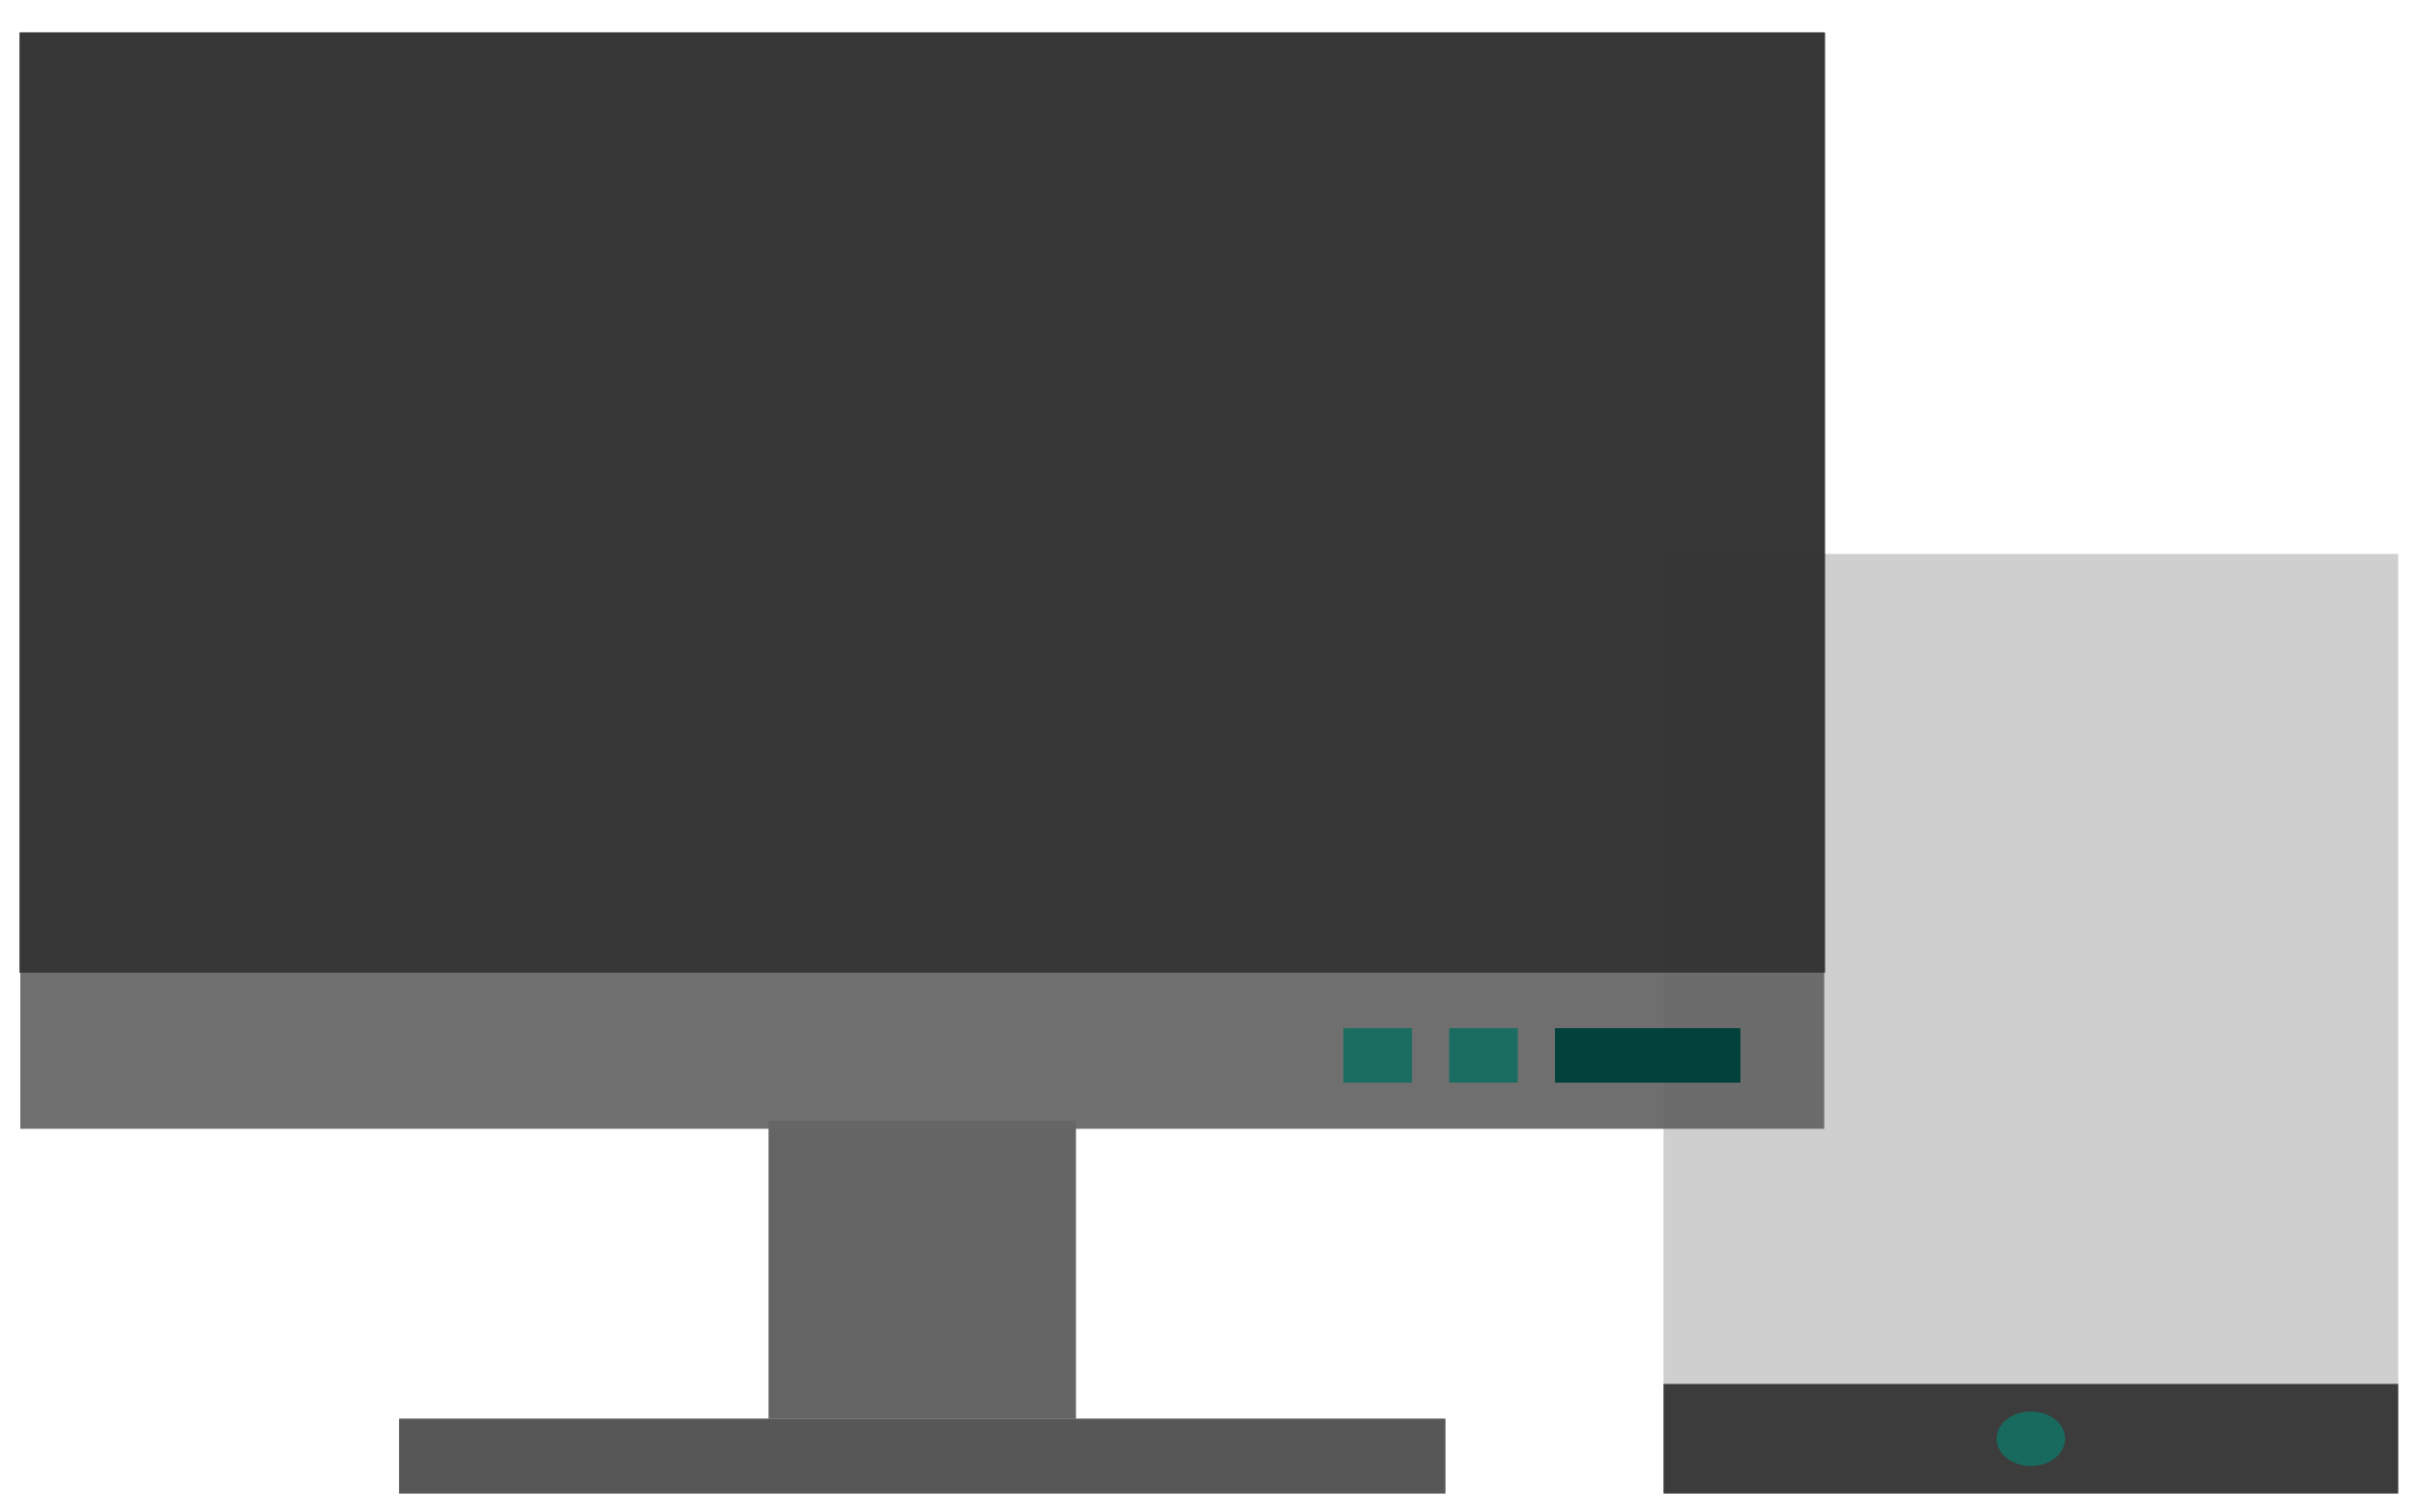
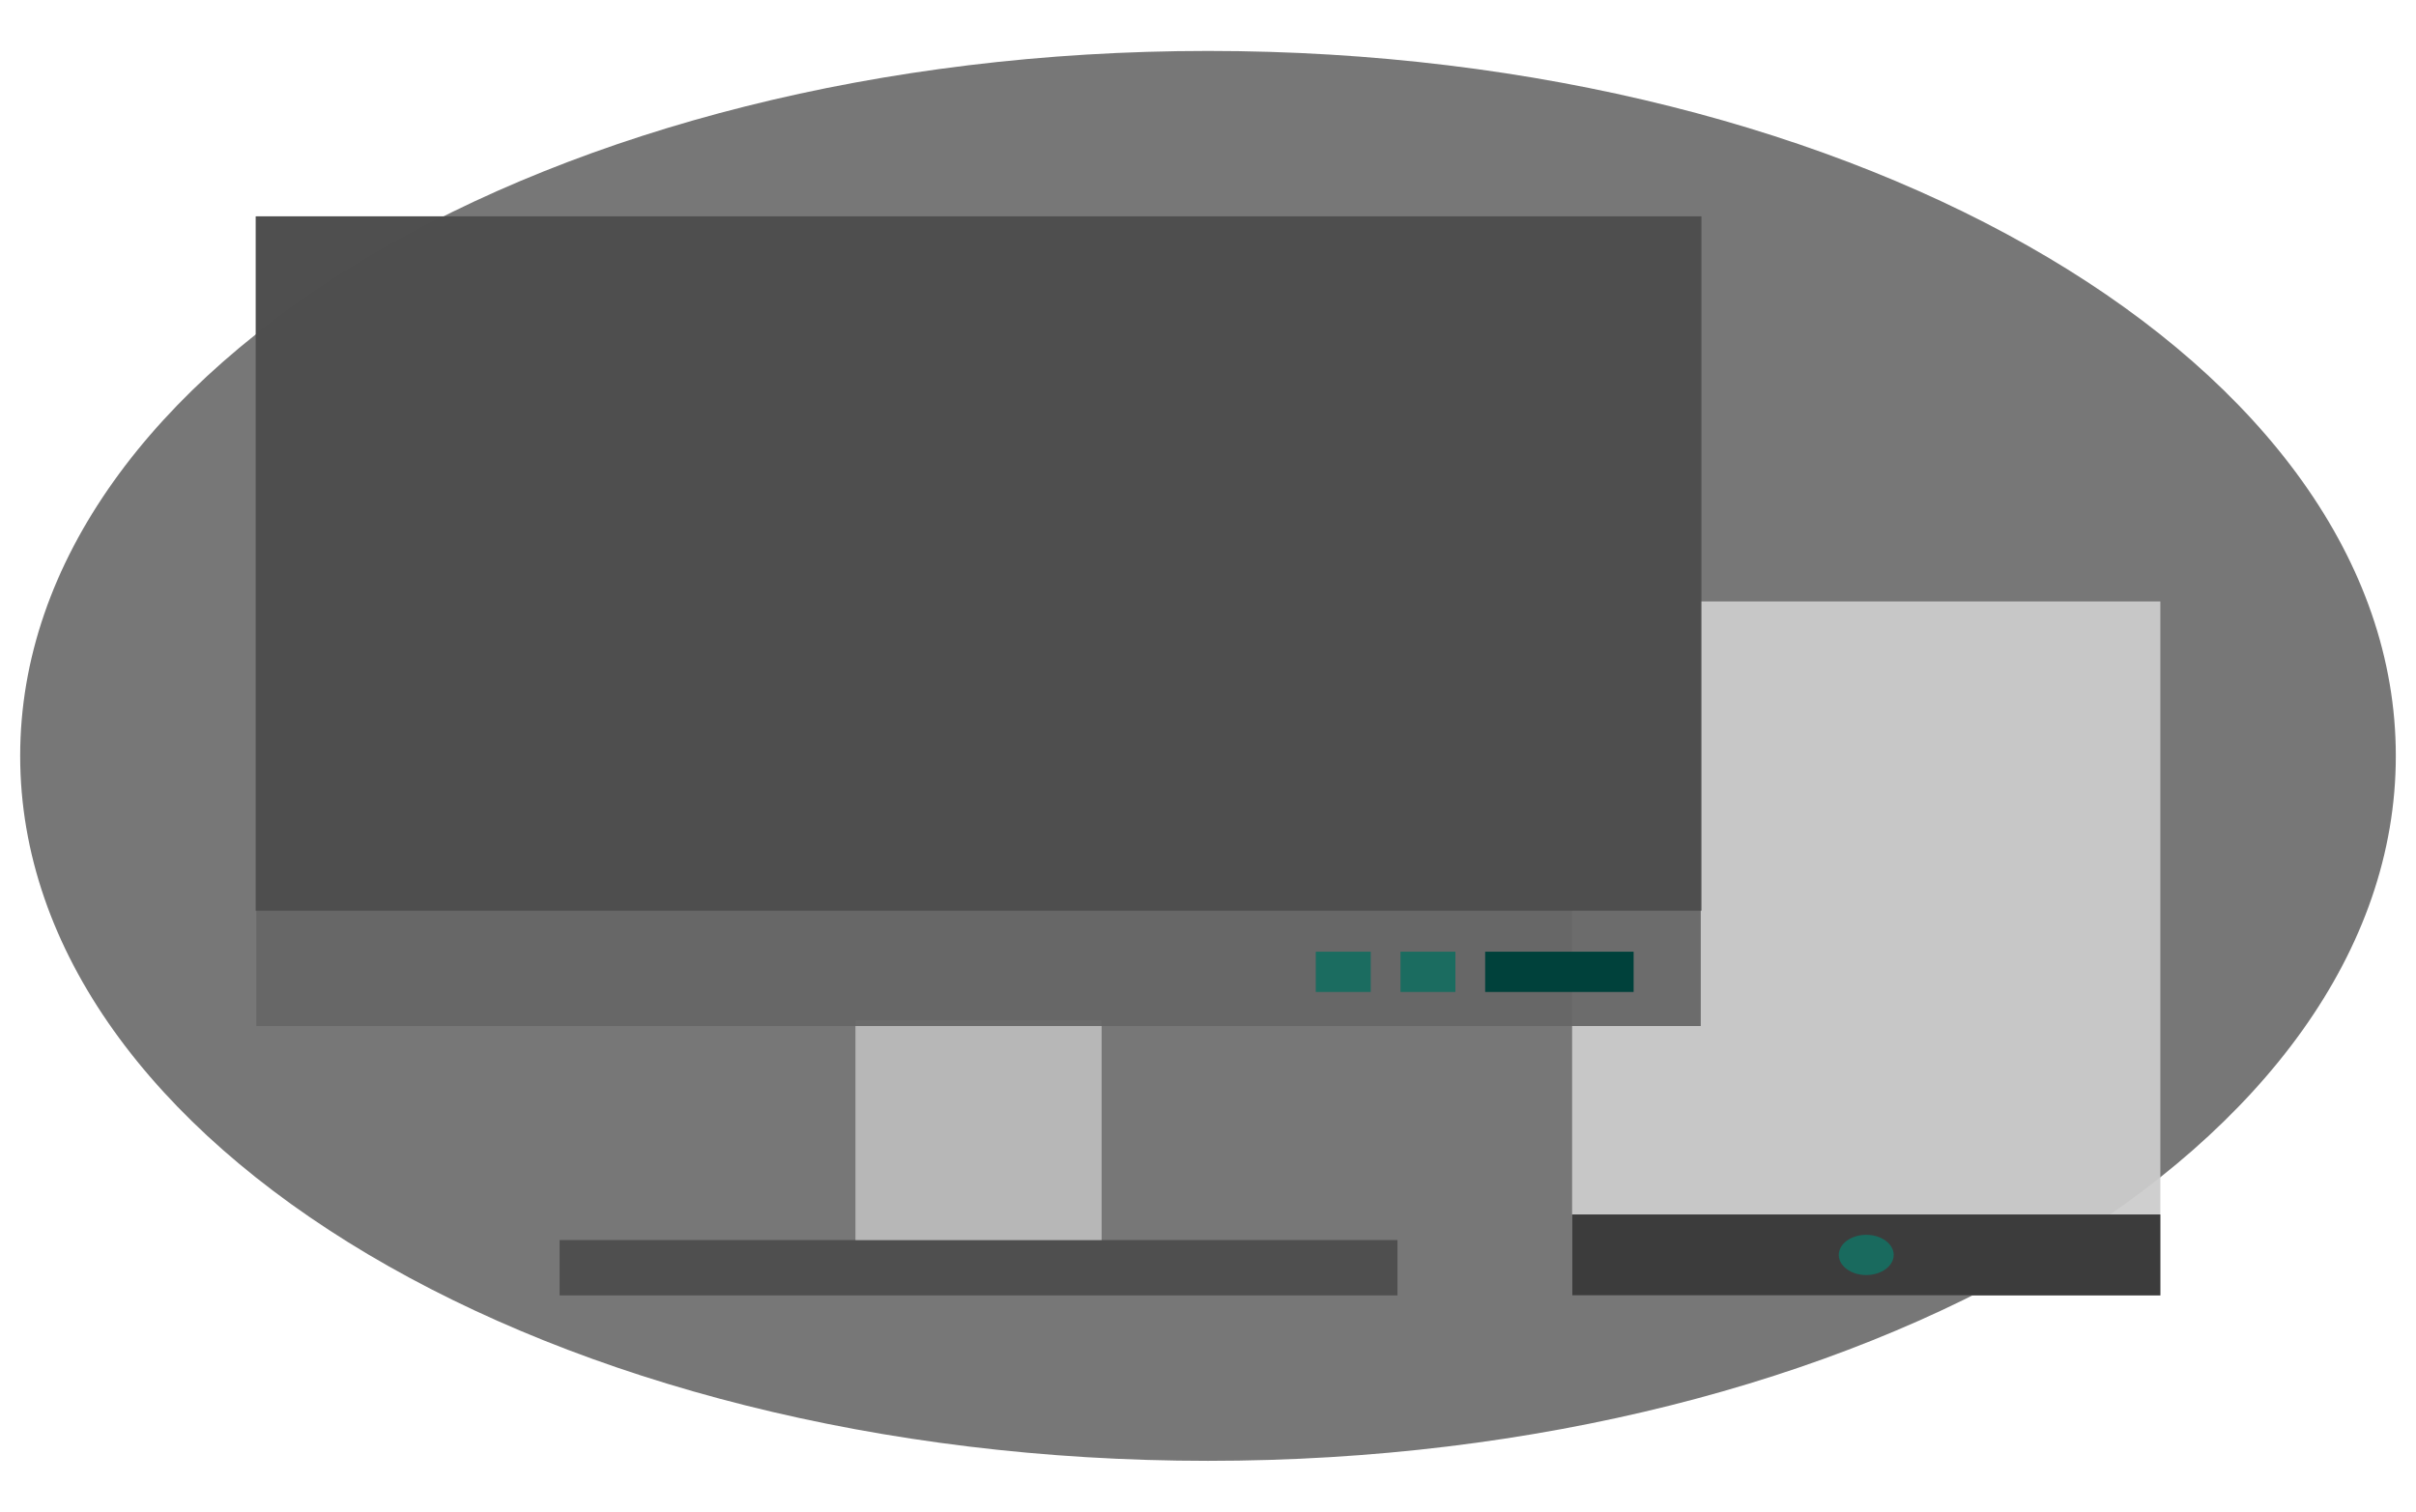
<svg xmlns="http://www.w3.org/2000/svg" width="139mm" height="87mm" viewBox="0 0 139 87" version="1.1" id="svg5050">
  <defs id="defs5044" />
  <g id="layer1" transform="translate(0,-210)">
-     <g id="g977" transform="matrix(1.019999,0,0,1,-255.6143,157.064)">
-       <rect y="84.814" x="344.435" height="54.075" width="41.438" id="rect953" style="opacity:1;fill:#cccccc;fill-opacity:0.941;stroke:none;stroke-width:0.265;stroke-linecap:round;stroke-linejoin:bevel;stroke-miterlimit:4;stroke-dasharray:none;stroke-opacity:1;paint-order:fill markers stroke" />
-       <rect y="134.576" x="273.112" height="4.313" width="59.022" id="rect949" style="opacity:1;fill:#4d4d4d;fill-opacity:0.941;stroke:none;stroke-width:0.201;stroke-linecap:round;stroke-linejoin:bevel;stroke-miterlimit:4;stroke-dasharray:none;stroke-opacity:1;paint-order:fill markers stroke" />
-       <rect y="117.435" x="293.953" height="17.141" width="17.339" id="rect951" style="opacity:0.808;fill:#333333;fill-opacity:0.941;stroke:none;stroke-width:0.302;stroke-linecap:round;stroke-linejoin:bevel;stroke-miterlimit:4;stroke-dasharray:none;stroke-opacity:1;paint-order:fill markers stroke" />
-       <rect y="132.58" x="344.435" height="6.308" width="41.438" id="rect957" style="opacity:1;fill:#333333;fill-opacity:0.941;stroke:none;stroke-width:0.265;stroke-linecap:round;stroke-linejoin:bevel;stroke-miterlimit:4;stroke-dasharray:none;stroke-opacity:1;paint-order:fill markers stroke" />
-       <rect y="54.804" x="251.748" height="63.093" width="101.75" id="rect947" style="opacity:1;fill:#666666;fill-opacity:0.941;stroke:none;stroke-width:0.275;stroke-linecap:round;stroke-linejoin:bevel;stroke-miterlimit:4;stroke-dasharray:none;stroke-opacity:1;paint-order:fill markers stroke" />
-       <rect y="112.105" x="338.311" height="3.137" width="10.458" id="rect959" style="opacity:1;fill:#00413b;fill-opacity:1;stroke:none;stroke-width:0.265;stroke-linecap:round;stroke-linejoin:bevel;stroke-miterlimit:4;stroke-dasharray:none;stroke-opacity:1;paint-order:fill markers stroke" />
-       <rect style="opacity:1;fill:#176d60;fill-opacity:0.941;stroke:none;stroke-width:0.161;stroke-linecap:round;stroke-linejoin:bevel;stroke-miterlimit:4;stroke-dasharray:none;stroke-opacity:1;paint-order:fill markers stroke" id="rect961" width="3.869" height="3.137" x="332.345" y="112.105" />
-       <rect y="112.105" x="326.378" height="3.137" width="3.869" id="rect963" style="opacity:1;fill:#176d60;fill-opacity:0.941;stroke:none;stroke-width:0.161;stroke-linecap:round;stroke-linejoin:bevel;stroke-miterlimit:4;stroke-dasharray:none;stroke-opacity:1;paint-order:fill markers stroke" />
-       <rect ry="6.1" rx="12.2" y="134.166" x="363.22" height="3.137" width="3.869" id="rect965" style="opacity:1;fill:#176d60;fill-opacity:0.941;stroke:none;stroke-width:0.161;stroke-linecap:round;stroke-linejoin:bevel;stroke-miterlimit:4;stroke-dasharray:none;stroke-opacity:1;paint-order:fill markers stroke" />
-       <rect y="54.804" x="251.7" height="54.108" width="101.846" id="rect955" style="opacity:1;fill:#333333;fill-opacity:0.941;stroke:none;stroke-width:0.275;stroke-linecap:round;stroke-linejoin:bevel;stroke-miterlimit:4;stroke-dasharray:none;stroke-opacity:1;paint-order:fill markers stroke" />
+     <g transform="matrix(0.8007118,0,0,0.7385304,-175.8407,1412.169)" id="g1509">
+       <ellipse ry="54.932" rx="85.348" cy="-1568.884" cx="306.403" id="path1271" style="opacity:1;fill:#777777;fill-opacity:1;stroke:none;stroke-width:0.413;stroke-linecap:round;stroke-linejoin:bevel;stroke-miterlimit:4;stroke-dasharray:none;stroke-opacity:1;paint-order:fill markers stroke" />
+       <rect y="-1580.917" x="332.565" height="54.075" width="42.267" id="rect953" style="opacity:1;fill:#cccccc;fill-opacity:0.941;stroke:none;stroke-width:0.268;stroke-linecap:round;stroke-linejoin:bevel;stroke-miterlimit:4;stroke-dasharray:none;stroke-opacity:1;paint-order:fill markers stroke" />
+       <rect y="-1531.155" x="259.815" height="4.313" width="60.203" id="rect949" style="opacity:1;fill:#4d4d4d;fill-opacity:0.941;stroke:none;stroke-width:0.203;stroke-linecap:round;stroke-linejoin:bevel;stroke-miterlimit:4;stroke-dasharray:none;stroke-opacity:1;paint-order:fill markers stroke" />
+       <rect y="-1548.295" x="281.073" height="17.141" width="17.686" id="rect951" style="opacity:0.808;fill:#cccccc;fill-opacity:0.941;stroke:none;stroke-width:0.305;stroke-linecap:round;stroke-linejoin:bevel;stroke-miterlimit:4;stroke-dasharray:none;stroke-opacity:1;paint-order:fill markers stroke" />
+       <rect y="-1533.15" x="332.565" height="6.308" width="42.267" id="rect957" style="opacity:1;fill:#333333;fill-opacity:0.941;stroke:none;stroke-width:0.268;stroke-linecap:round;stroke-linejoin:bevel;stroke-miterlimit:4;stroke-dasharray:none;stroke-opacity:1;paint-order:fill markers stroke" />
+       <rect y="-1610.926" x="238.024" height="63.093" width="103.784" id="rect947" style="opacity:1;fill:#666666;fill-opacity:0.941;stroke:none;stroke-width:0.278;stroke-linecap:round;stroke-linejoin:bevel;stroke-miterlimit:4;stroke-dasharray:none;stroke-opacity:1;paint-order:fill markers stroke" />
+       <rect y="-1553.625" x="326.318" height="3.137" width="10.667" id="rect959" style="opacity:1;fill:#00413b;fill-opacity:1;stroke:none;stroke-width:0.268;stroke-linecap:round;stroke-linejoin:bevel;stroke-miterlimit:4;stroke-dasharray:none;stroke-opacity:1;paint-order:fill markers stroke" />
+       <rect style="opacity:1;fill:#176d60;fill-opacity:0.941;stroke:none;stroke-width:0.163;stroke-linecap:round;stroke-linejoin:bevel;stroke-miterlimit:4;stroke-dasharray:none;stroke-opacity:1;paint-order:fill markers stroke" id="rect961" width="3.947" height="3.137" x="320.233" y="-1553.625" />
+       <rect y="-1553.625" x="314.147" height="3.137" width="3.947" id="rect963" style="opacity:1;fill:#176d60;fill-opacity:0.941;stroke:none;stroke-width:0.163;stroke-linecap:round;stroke-linejoin:bevel;stroke-miterlimit:4;stroke-dasharray:none;stroke-opacity:1;paint-order:fill markers stroke" />
+       <rect ry="6.1" rx="12.444" y="-1531.565" x="351.725" height="3.137" width="3.947" id="rect965" style="opacity:1;fill:#176d60;fill-opacity:0.941;stroke:none;stroke-width:0.163;stroke-linecap:round;stroke-linejoin:bevel;stroke-miterlimit:4;stroke-dasharray:none;stroke-opacity:1;paint-order:fill markers stroke" />
+       <rect y="-1610.926" x="237.975" height="54.108" width="103.883" id="rect955" style="opacity:1;fill:#4d4d4d;fill-opacity:0.941;stroke:none;stroke-width:0.278;stroke-linecap:round;stroke-linejoin:bevel;stroke-miterlimit:4;stroke-dasharray:none;stroke-opacity:1;paint-order:fill markers stroke" />
    </g>
  </g>
</svg>
